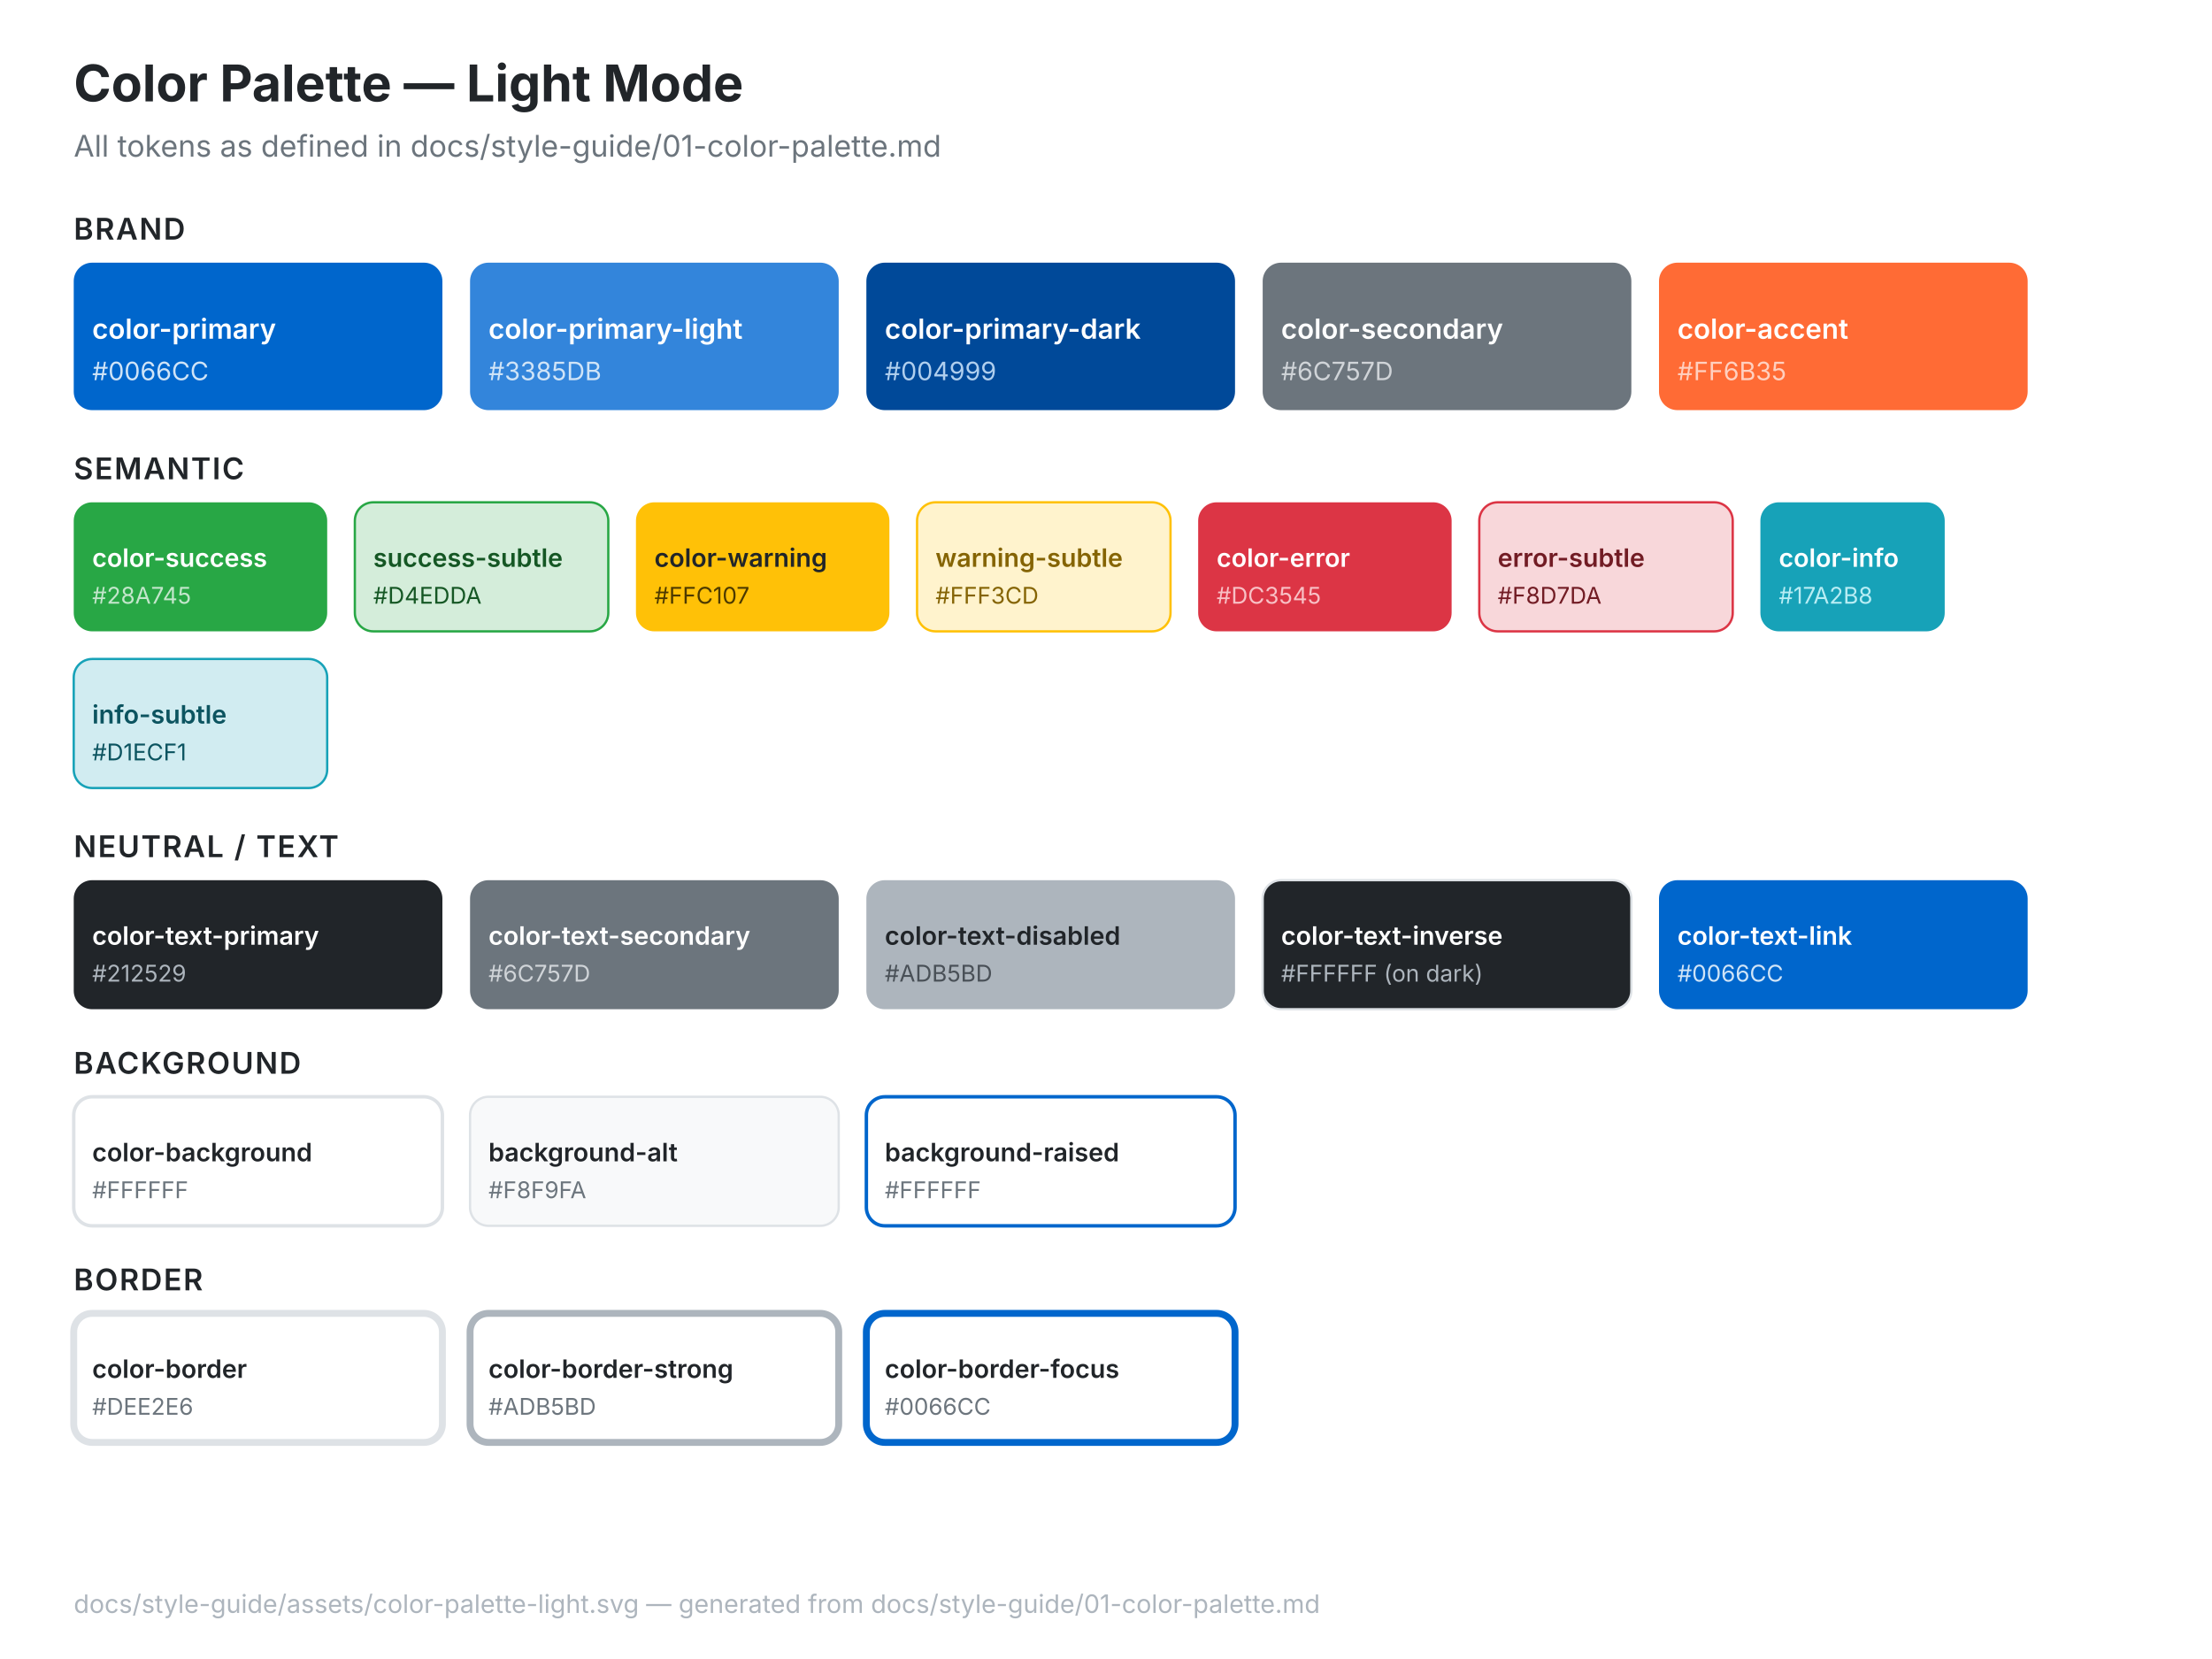
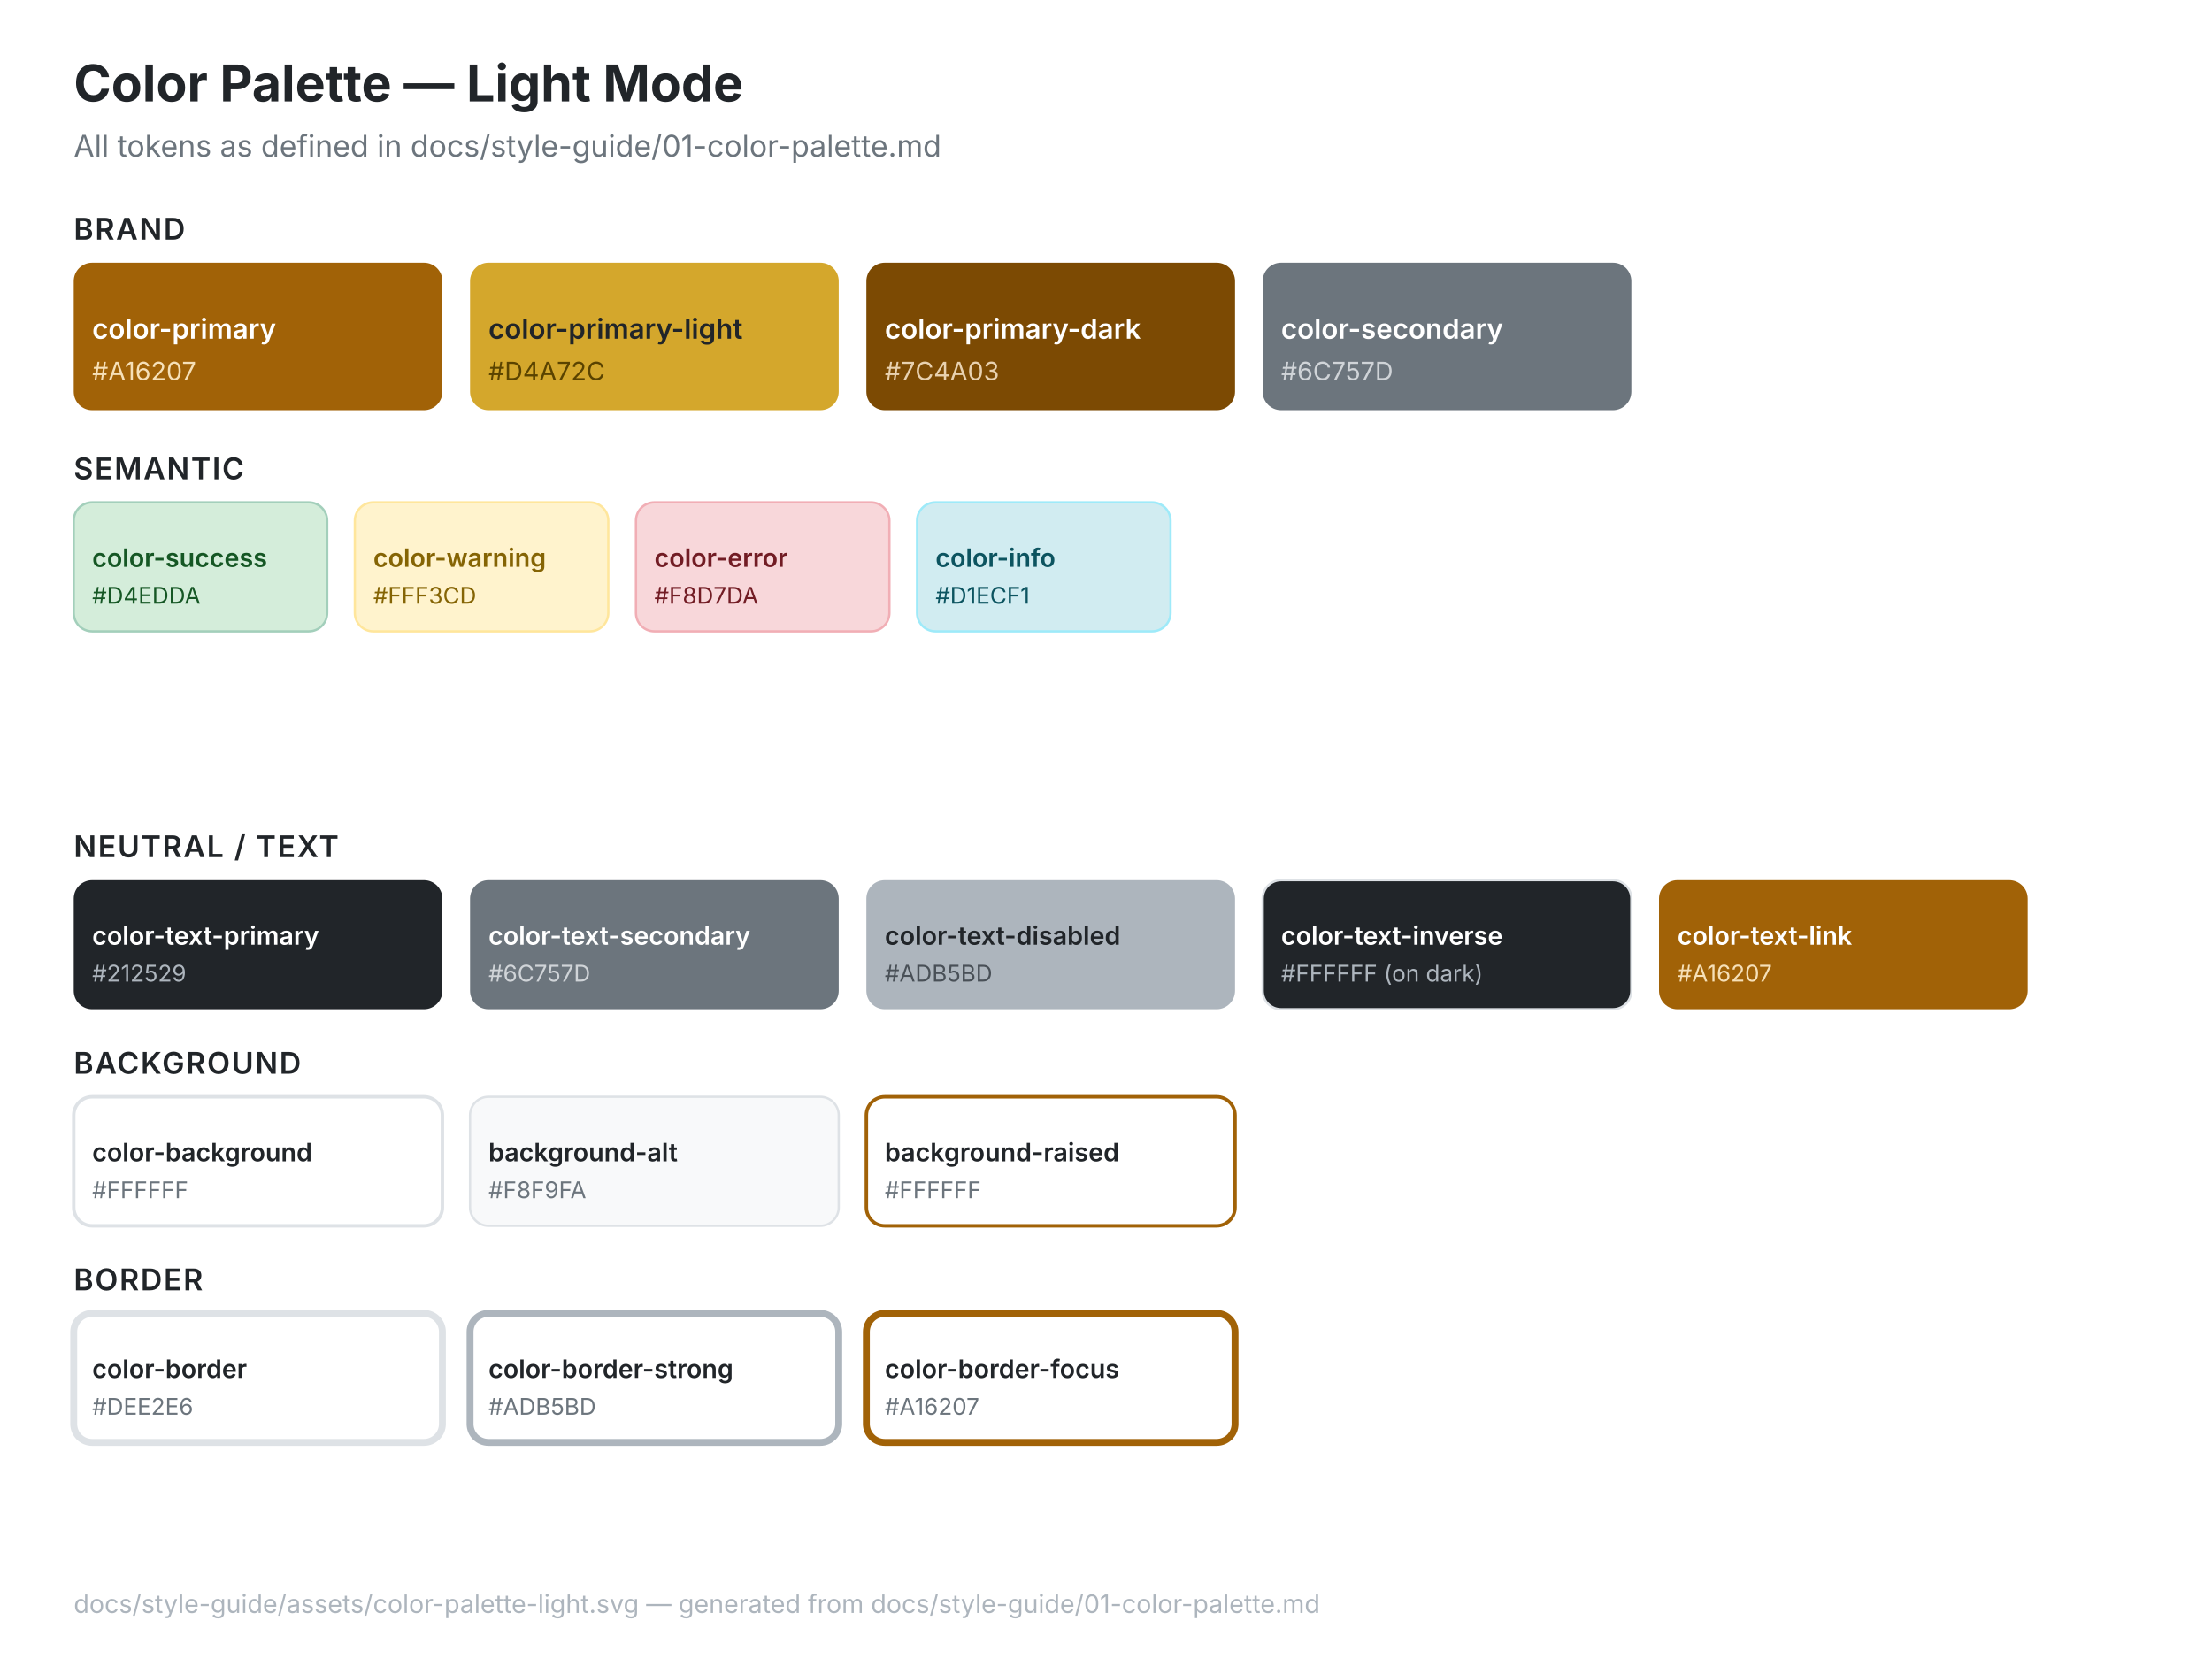
<svg xmlns="http://www.w3.org/2000/svg" viewBox="0 0 960 720" width="960" height="720" font-family="Inter, -apple-system, BlinkMacSystemFont, 'Segoe UI', sans-serif">
  <rect width="960" height="720" fill="#FFFFFF" />
  <text x="32" y="44" font-size="22" font-weight="700" fill="#212529">Color Palette — Light Mode</text>
  <text x="32" y="68" font-size="13" fill="#6C757D">All tokens as defined in docs/style-guide/01-color-palette.md</text>
  <text x="32" y="104" font-size="13" font-weight="600" fill="#212529" letter-spacing="0.05em">BRAND</text>
-   <rect x="32" y="114" width="160" height="64" rx="8" fill="#0066CC" />
+   <rect x="32" y="114" width="160" height="64" rx="8" fill="#A16207" />
  <text x="40" y="147" font-size="12" font-weight="600" fill="#FFFFFF">color-primary</text>
-   <text x="40" y="165" font-size="11" fill="#D0E4F7">#0066CC</text>
-   <rect x="204" y="114" width="160" height="64" rx="8" fill="#3385DB" />
-   <text x="212" y="147" font-size="12" font-weight="600" fill="#FFFFFF">color-primary-light</text>
-   <text x="212" y="165" font-size="11" fill="#D0E4F7">#3385DB</text>
-   <rect x="376" y="114" width="160" height="64" rx="8" fill="#004999" />
+   <text x="40" y="165" font-size="11" fill="#F6E0B8">#A16207</text>
+   <rect x="204" y="114" width="160" height="64" rx="8" fill="#D4A72C" />
+   <text x="212" y="147" font-size="12" font-weight="600" fill="#212529">color-primary-light</text>
+   <text x="212" y="165" font-size="11" fill="#5A4300">#D4A72C</text>
+   <rect x="376" y="114" width="160" height="64" rx="8" fill="#7C4A03" />
  <text x="384" y="147" font-size="12" font-weight="600" fill="#FFFFFF">color-primary-dark</text>
-   <text x="384" y="165" font-size="11" fill="#B0CFEE">#004999</text>
+   <text x="384" y="165" font-size="11" fill="#E8D1B0">#7C4A03</text>
  <rect x="548" y="114" width="160" height="64" rx="8" fill="#6C757D" />
  <text x="556" y="147" font-size="12" font-weight="600" fill="#FFFFFF">color-secondary</text>
  <text x="556" y="165" font-size="11" fill="#D0D4D8">#6C757D</text>
-   <rect x="720" y="114" width="160" height="64" rx="8" fill="#FF6B35" />
-   <text x="728" y="147" font-size="12" font-weight="600" fill="#FFFFFF">color-accent</text>
-   <text x="728" y="165" font-size="11" fill="#FFD0C0">#FF6B35</text>
  <text x="32" y="208" font-size="13" font-weight="600" fill="#212529" letter-spacing="0.05em">SEMANTIC</text>
-   <rect x="32" y="218" width="110" height="56" rx="8" fill="#28A745" />
-   <text x="40" y="246" font-size="11" font-weight="600" fill="#FFFFFF">color-success</text>
-   <text x="40" y="262" font-size="10" fill="#C3E6CB">#28A745</text>
-   <rect x="154" y="218" width="110" height="56" rx="8" fill="#D4EDDA" stroke="#28A745" stroke-width="1" />
-   <text x="162" y="246" font-size="11" font-weight="600" fill="#155724">success-subtle</text>
-   <text x="162" y="262" font-size="10" fill="#155724">#D4EDDA</text>
-   <rect x="276" y="218" width="110" height="56" rx="8" fill="#FFC107" />
-   <text x="284" y="246" font-size="11" font-weight="600" fill="#212529">color-warning</text>
-   <text x="284" y="262" font-size="10" fill="#4D3A00">#FFC107</text>
-   <rect x="398" y="218" width="110" height="56" rx="8" fill="#FFF3CD" stroke="#FFC107" stroke-width="1" />
-   <text x="406" y="246" font-size="11" font-weight="600" fill="#856404">warning-subtle</text>
-   <text x="406" y="262" font-size="10" fill="#856404">#FFF3CD</text>
-   <rect x="520" y="218" width="110" height="56" rx="8" fill="#DC3545" />
-   <text x="528" y="246" font-size="11" font-weight="600" fill="#FFFFFF">color-error</text>
-   <text x="528" y="262" font-size="10" fill="#F8C0C5">#DC3545</text>
-   <rect x="642" y="218" width="110" height="56" rx="8" fill="#F8D7DA" stroke="#DC3545" stroke-width="1" />
-   <text x="650" y="246" font-size="11" font-weight="600" fill="#721C24">error-subtle</text>
-   <text x="650" y="262" font-size="10" fill="#721C24">#F8D7DA</text>
-   <rect x="764" y="218" width="80" height="56" rx="8" fill="#17A2B8" />
-   <text x="772" y="246" font-size="11" font-weight="600" fill="#FFFFFF">color-info</text>
-   <text x="772" y="262" font-size="10" fill="#B8EDF4">#17A2B8</text>
-   <rect x="32" y="286" width="110" height="56" rx="8" fill="#D1ECF1" stroke="#17A2B8" stroke-width="1" />
-   <text x="40" y="314" font-size="11" font-weight="600" fill="#0C5460">info-subtle</text>
-   <text x="40" y="330" font-size="10" fill="#0C5460">#D1ECF1</text>
+   <rect x="32" y="218" width="110" height="56" rx="8" fill="#D4EDDA" stroke="#A3CFBB" stroke-width="1" />
+   <text x="40" y="246" font-size="11" font-weight="600" fill="#155724">color-success</text>
+   <text x="40" y="262" font-size="10" fill="#155724">#D4EDDA</text>
+   <rect x="154" y="218" width="110" height="56" rx="8" fill="#FFF3CD" stroke="#FFE69C" stroke-width="1" />
+   <text x="162" y="246" font-size="11" font-weight="600" fill="#856404">color-warning</text>
+   <text x="162" y="262" font-size="10" fill="#856404">#FFF3CD</text>
+   <rect x="276" y="218" width="110" height="56" rx="8" fill="#F8D7DA" stroke="#F1AEB5" stroke-width="1" />
+   <text x="284" y="246" font-size="11" font-weight="600" fill="#721C24">color-error</text>
+   <text x="284" y="262" font-size="10" fill="#721C24">#F8D7DA</text>
+   <rect x="398" y="218" width="110" height="56" rx="8" fill="#D1ECF1" stroke="#9EEAF9" stroke-width="1" />
+   <text x="406" y="246" font-size="11" font-weight="600" fill="#0C5460">color-info</text>
+   <text x="406" y="262" font-size="10" fill="#0C5460">#D1ECF1</text>
  <text x="32" y="372" font-size="13" font-weight="600" fill="#212529" letter-spacing="0.05em">NEUTRAL / TEXT</text>
  <rect x="32" y="382" width="160" height="56" rx="8" fill="#212529" />
  <text x="40" y="410" font-size="11" font-weight="600" fill="#FFFFFF">color-text-primary</text>
  <text x="40" y="426" font-size="10" fill="#ADB5BD">#212529</text>
  <rect x="204" y="382" width="160" height="56" rx="8" fill="#6C757D" />
  <text x="212" y="410" font-size="11" font-weight="600" fill="#FFFFFF">color-text-secondary</text>
  <text x="212" y="426" font-size="10" fill="#D0D4D8">#6C757D</text>
  <rect x="376" y="382" width="160" height="56" rx="8" fill="#ADB5BD" />
  <text x="384" y="410" font-size="11" font-weight="600" fill="#212529">color-text-disabled</text>
  <text x="384" y="426" font-size="10" fill="#495057">#ADB5BD</text>
  <rect x="548" y="382" width="160" height="56" rx="8" fill="#212529" stroke="#DEE2E6" stroke-width="1" />
  <text x="556" y="410" font-size="11" font-weight="600" fill="#FFFFFF">color-text-inverse</text>
  <text x="556" y="426" font-size="10" fill="#ADB5BD">#FFFFFF (on dark)</text>
-   <rect x="720" y="382" width="160" height="56" rx="8" fill="#0066CC" />
+   <rect x="720" y="382" width="160" height="56" rx="8" fill="#A16207" />
  <text x="728" y="410" font-size="11" font-weight="600" fill="#FFFFFF">color-text-link</text>
-   <text x="728" y="426" font-size="10" fill="#D0E4F7">#0066CC</text>
+   <text x="728" y="426" font-size="10" fill="#F6E0B8">#A16207</text>
  <text x="32" y="466" font-size="13" font-weight="600" fill="#212529" letter-spacing="0.05em">BACKGROUND</text>
  <rect x="32" y="476" width="160" height="56" rx="8" fill="#FFFFFF" stroke="#DEE2E6" stroke-width="1.5" />
  <text x="40" y="504" font-size="11" font-weight="600" fill="#212529">color-background</text>
  <text x="40" y="520" font-size="10" fill="#6C757D">#FFFFFF</text>
  <rect x="204" y="476" width="160" height="56" rx="8" fill="#F8F9FA" stroke="#DEE2E6" stroke-width="1" />
  <text x="212" y="504" font-size="11" font-weight="600" fill="#212529">background-alt</text>
  <text x="212" y="520" font-size="10" fill="#6C757D">#F8F9FA</text>
-   <rect x="376" y="476" width="160" height="56" rx="8" fill="#FFFFFF" stroke="#0066CC" stroke-width="1.5" />
+   <rect x="376" y="476" width="160" height="56" rx="8" fill="#FFFFFF" stroke="#A16207" stroke-width="1.5" />
  <text x="384" y="504" font-size="11" font-weight="600" fill="#212529">background-raised</text>
  <text x="384" y="520" font-size="10" fill="#6C757D">#FFFFFF</text>
  <text x="32" y="560" font-size="13" font-weight="600" fill="#212529" letter-spacing="0.05em">BORDER</text>
  <rect x="32" y="570" width="160" height="56" rx="8" fill="#FFFFFF" stroke="#DEE2E6" stroke-width="3" />
  <text x="40" y="598" font-size="11" font-weight="600" fill="#212529">color-border</text>
  <text x="40" y="614" font-size="10" fill="#6C757D">#DEE2E6</text>
  <rect x="204" y="570" width="160" height="56" rx="8" fill="#FFFFFF" stroke="#ADB5BD" stroke-width="3" />
  <text x="212" y="598" font-size="11" font-weight="600" fill="#212529">color-border-strong</text>
  <text x="212" y="614" font-size="10" fill="#6C757D">#ADB5BD</text>
-   <rect x="376" y="570" width="160" height="56" rx="8" fill="#FFFFFF" stroke="#0066CC" stroke-width="3" />
+   <rect x="376" y="570" width="160" height="56" rx="8" fill="#FFFFFF" stroke="#A16207" stroke-width="3" />
  <text x="384" y="598" font-size="11" font-weight="600" fill="#212529">color-border-focus</text>
-   <text x="384" y="614" font-size="10" fill="#6C757D">#0066CC</text>
+   <text x="384" y="614" font-size="10" fill="#6C757D">#A16207</text>
  <text x="32" y="700" font-size="11" fill="#ADB5BD">docs/style-guide/assets/color-palette-light.svg — generated from docs/style-guide/01-color-palette.md</text>
</svg>
